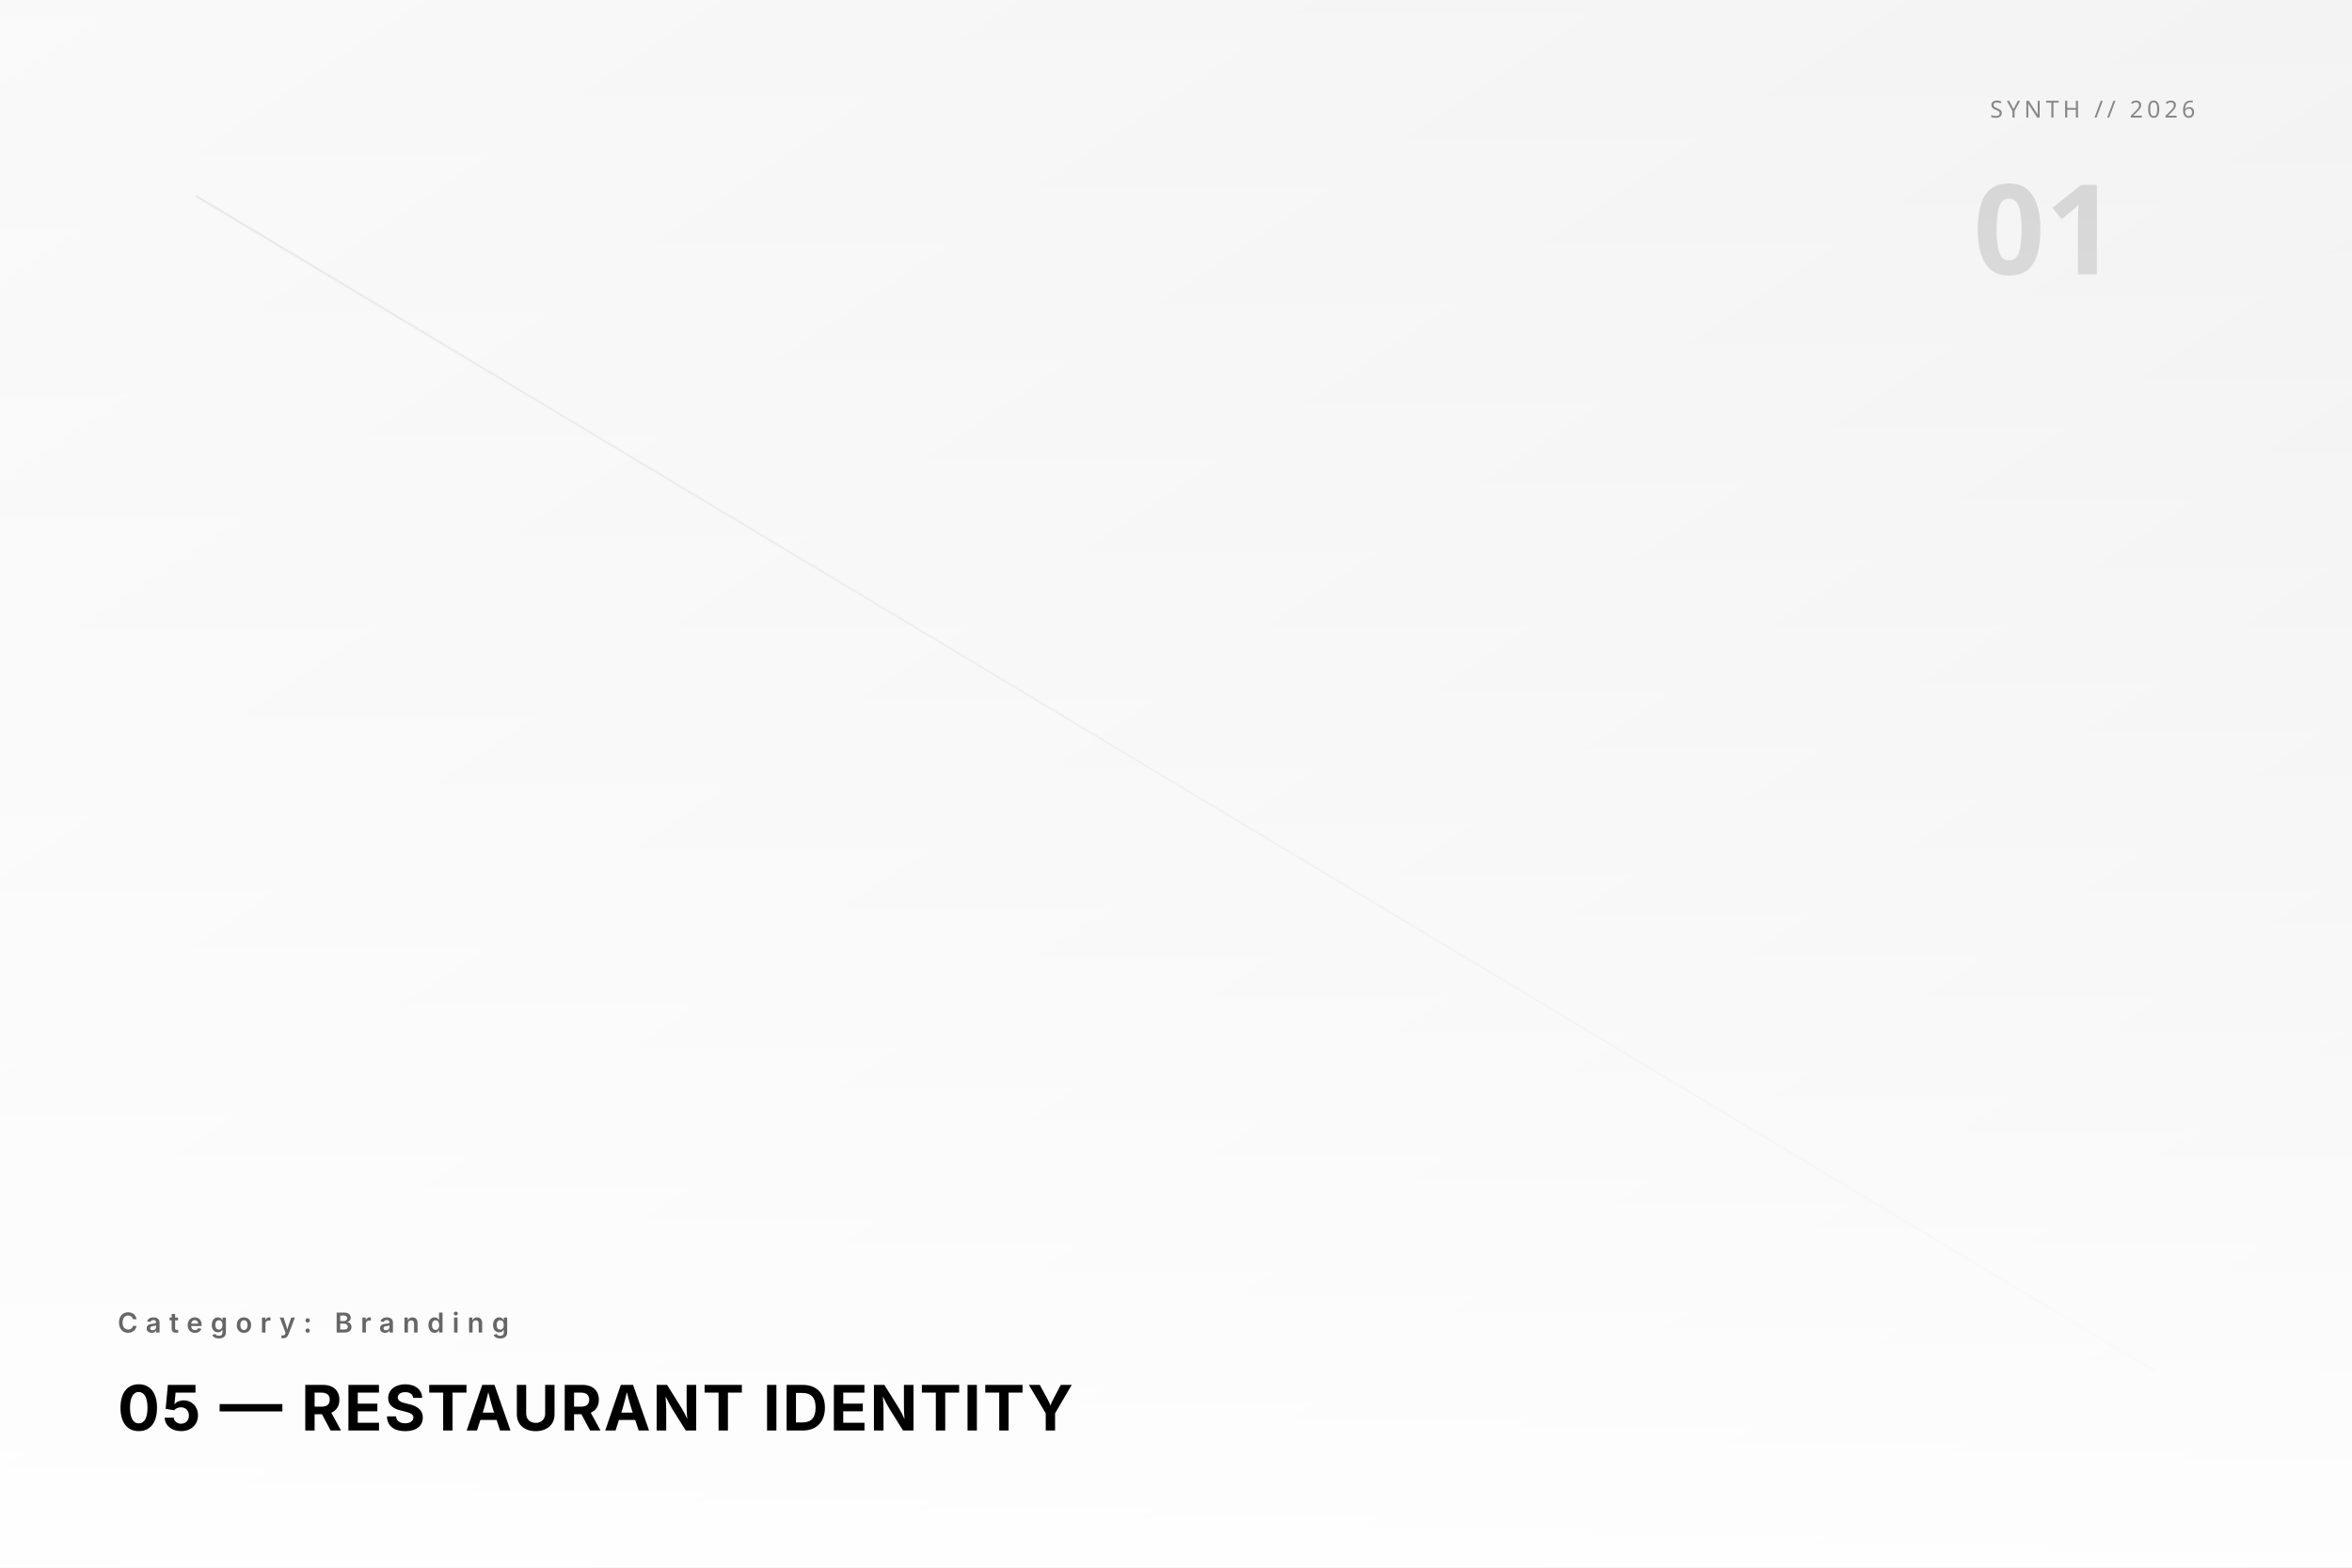
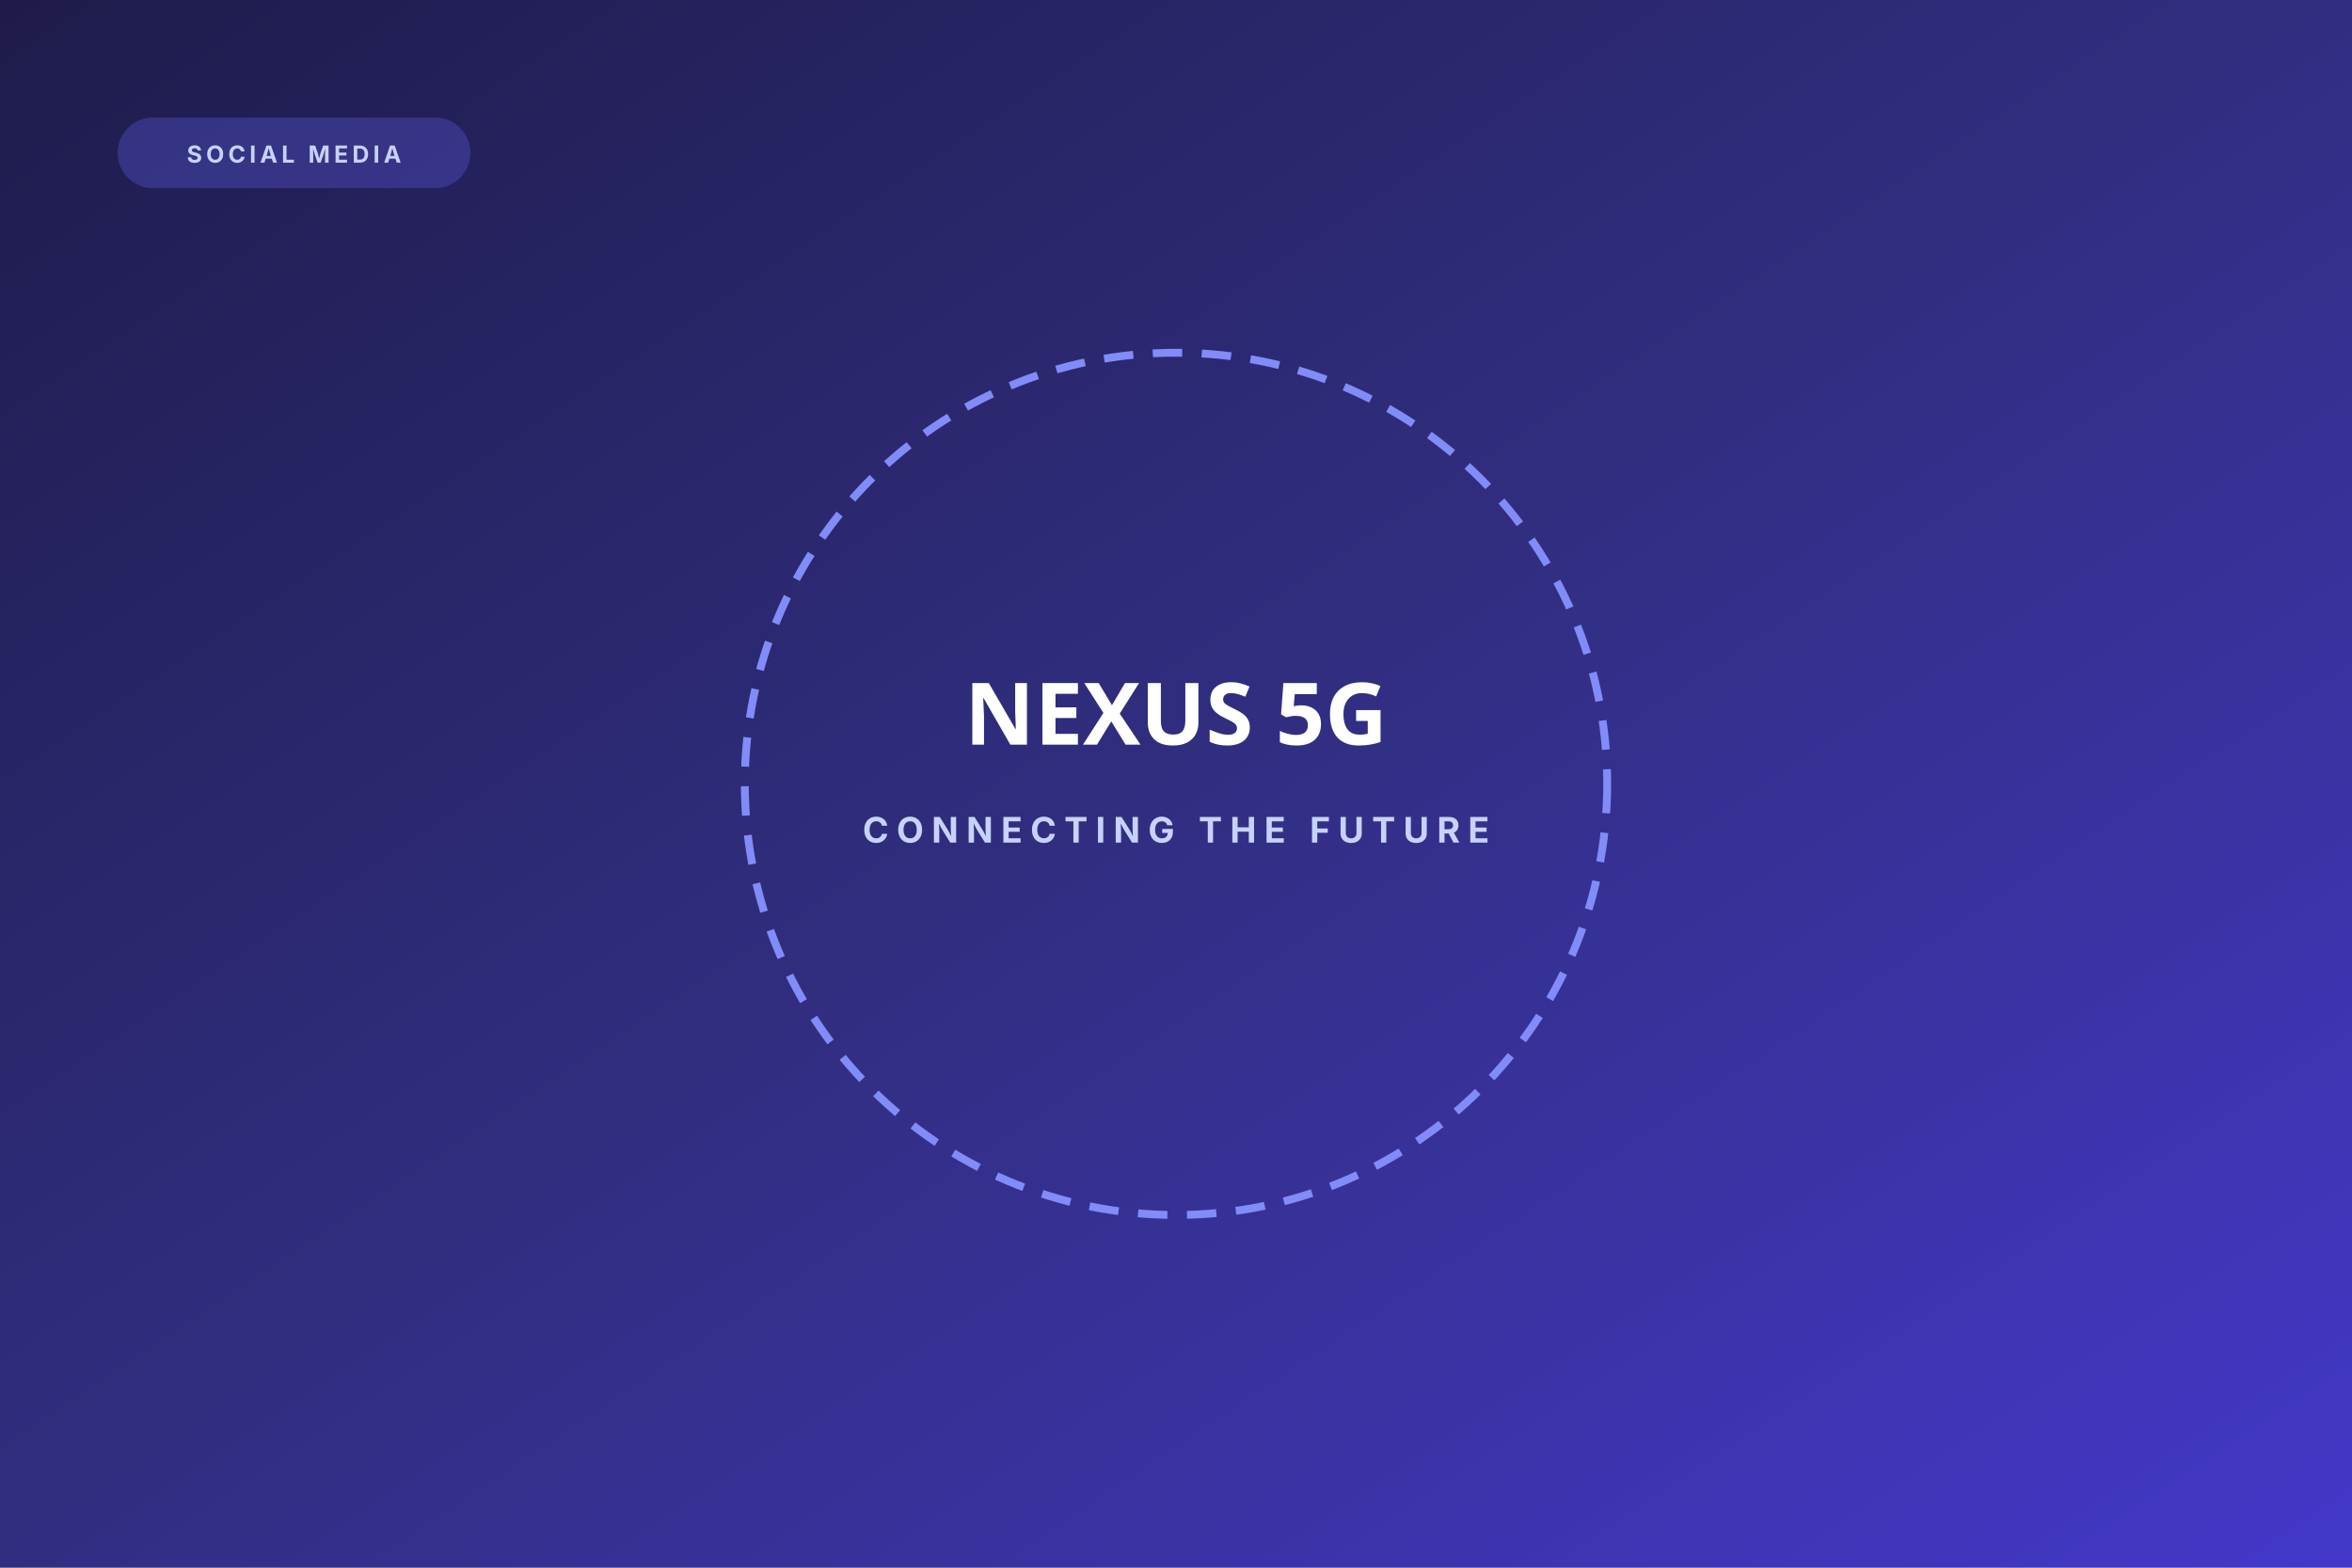
<svg xmlns="http://www.w3.org/2000/svg" viewBox="0 0 1200 800" width="100%" height="100%">
  <defs>
-     <linearGradient id="grad" x1="0%" y1="0%" x2="100%" y2="100%">
-       <stop offset="0%" stop-color="#f8f8f8" />
-       <stop offset="50%" stop-color="#f0f0f0" />
-       <stop offset="100%" stop-color="#e6e6e6" />
-     </linearGradient>
-     <linearGradient id="overlay" x1="0%" y1="100%" x2="0%" y2="0%">
-       <stop offset="0%" stop-color="#ffffff" stop-opacity="0.95" />
-       <stop offset="100%" stop-color="#ffffff" stop-opacity="0.2" />
+     <linearGradient id="bg5" x1="0%" y1="0%" x2="100%" y2="100%">
+       <stop offset="0%" stop-color="#1e1b4b" />
+       <stop offset="50%" stop-color="#312e81" />
+       <stop offset="100%" stop-color="#4338ca" />
    </linearGradient>
  </defs>
-   <rect width="1200" height="800" fill="url(#grad)" />
-   <g opacity="0.6">
-     <rect x="0" y="0" width="1200" height="800" fill="url(#grad)" />
-     <line x1="100" y1="100" x2="1100" y2="700" stroke="#d0d0d0" stroke-width="1" />
-     <text x="1080" y="140" fill="#aaaaaa" font-family="sans-serif" font-size="64" font-weight="900" text-anchor="end">01</text>
+   <rect width="1200" height="800" fill="url(#bg5)" />
+   <g transform="translate(600, 400)">
+     <circle cx="0" cy="0" r="220" fill="none" stroke="#818cf8" stroke-width="4" stroke-dasharray="15 10" />
+     <text x="0" y="-20" fill="#ffffff" font-family="Space Grotesk, sans-serif" font-size="44" font-weight="900" text-anchor="middle">NEXUS 5G</text>
+     <text x="0" y="30" fill="#c7d2fe" font-family="Inter, sans-serif" font-size="18" font-weight="700" text-anchor="middle" letter-spacing="4">CONNECTING THE FUTURE</text>
  </g>
-   <rect width="1200" height="800" fill="url(#overlay)" />
-   <g font-family="system-ui, -apple-system, sans-serif" text-anchor="start">
-     <text x="60" y="680" fill="#666666" font-size="14" font-weight="600" letter-spacing="4" text-transform="uppercase">Category: Branding</text>
-     <text x="60" y="730" fill="#000000" font-size="32" font-weight="700" letter-spacing="1">05 — RESTAURANT IDENTITY</text>
-   </g>
-   <g transform="translate(1120, 60)" font-family="sans-serif" text-anchor="end">
-     <text x="0" y="0" fill="#888888" font-size="12" letter-spacing="2">SYNTH // 2026</text>
-   </g>
+   <rect x="60" y="60" width="180" height="36" rx="18" fill="#6366f1" opacity="0.3" />
+   <text x="150" y="83" fill="#c7d2fe" font-family="Inter, sans-serif" font-size="12" font-weight="700" text-anchor="middle" letter-spacing="2">SOCIAL MEDIA</text>
</svg>
